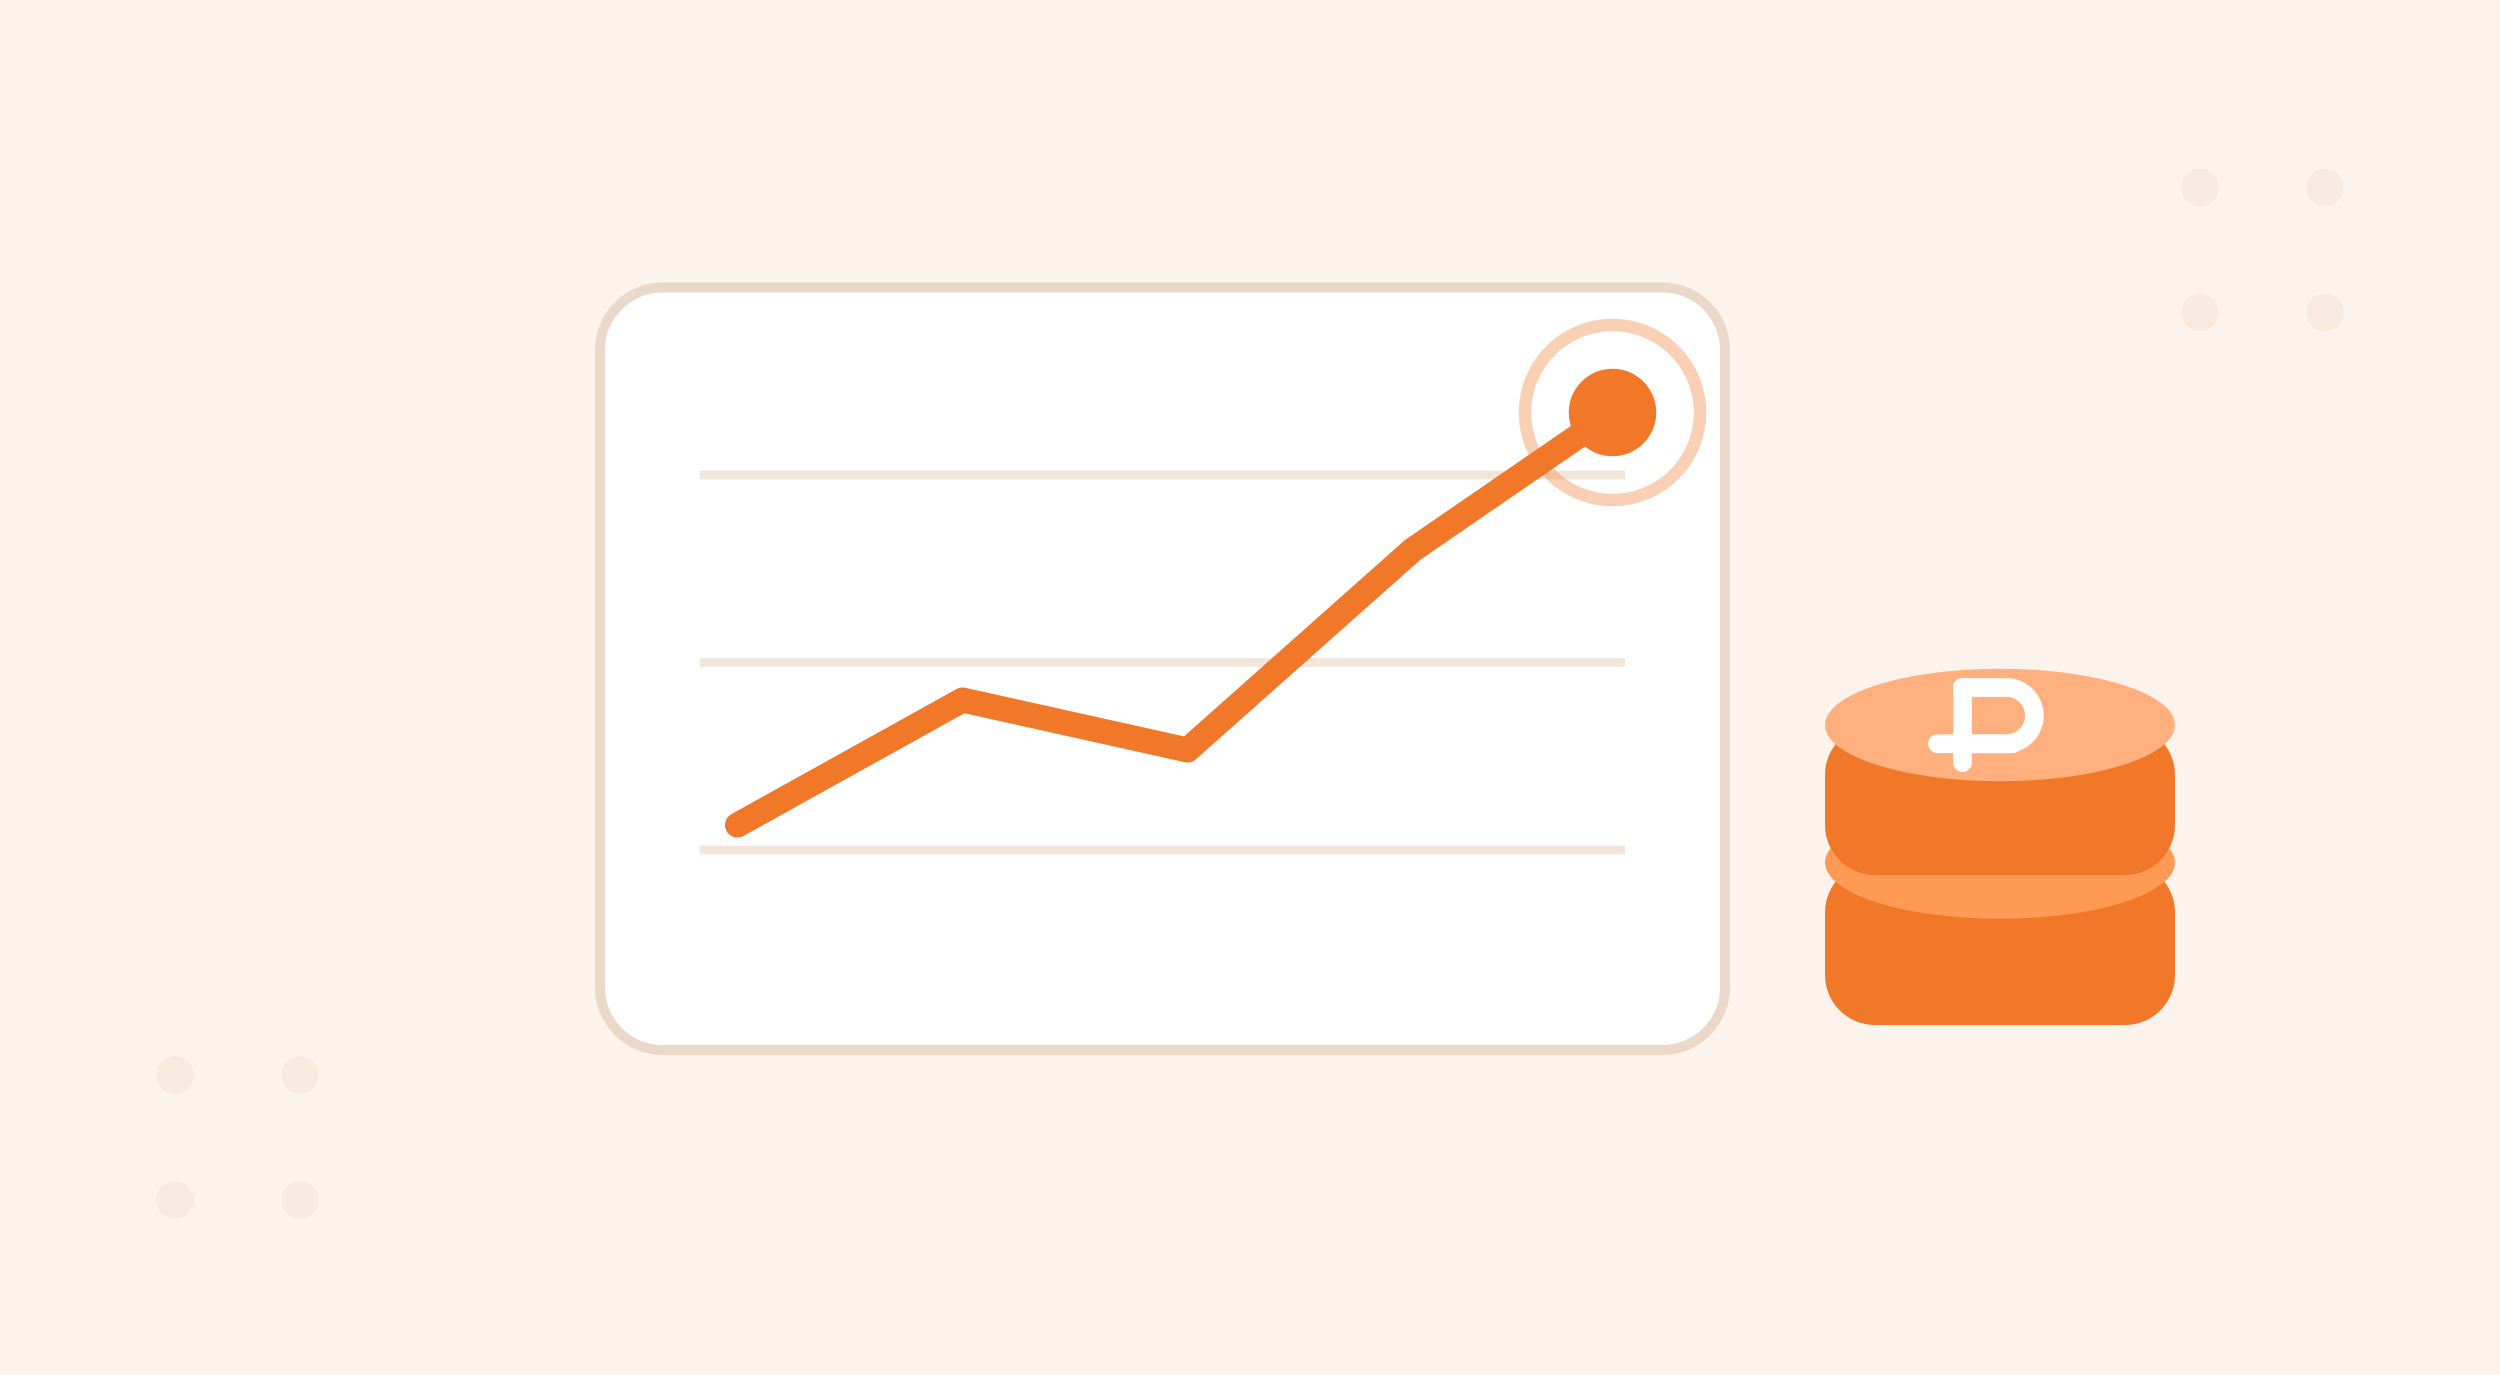
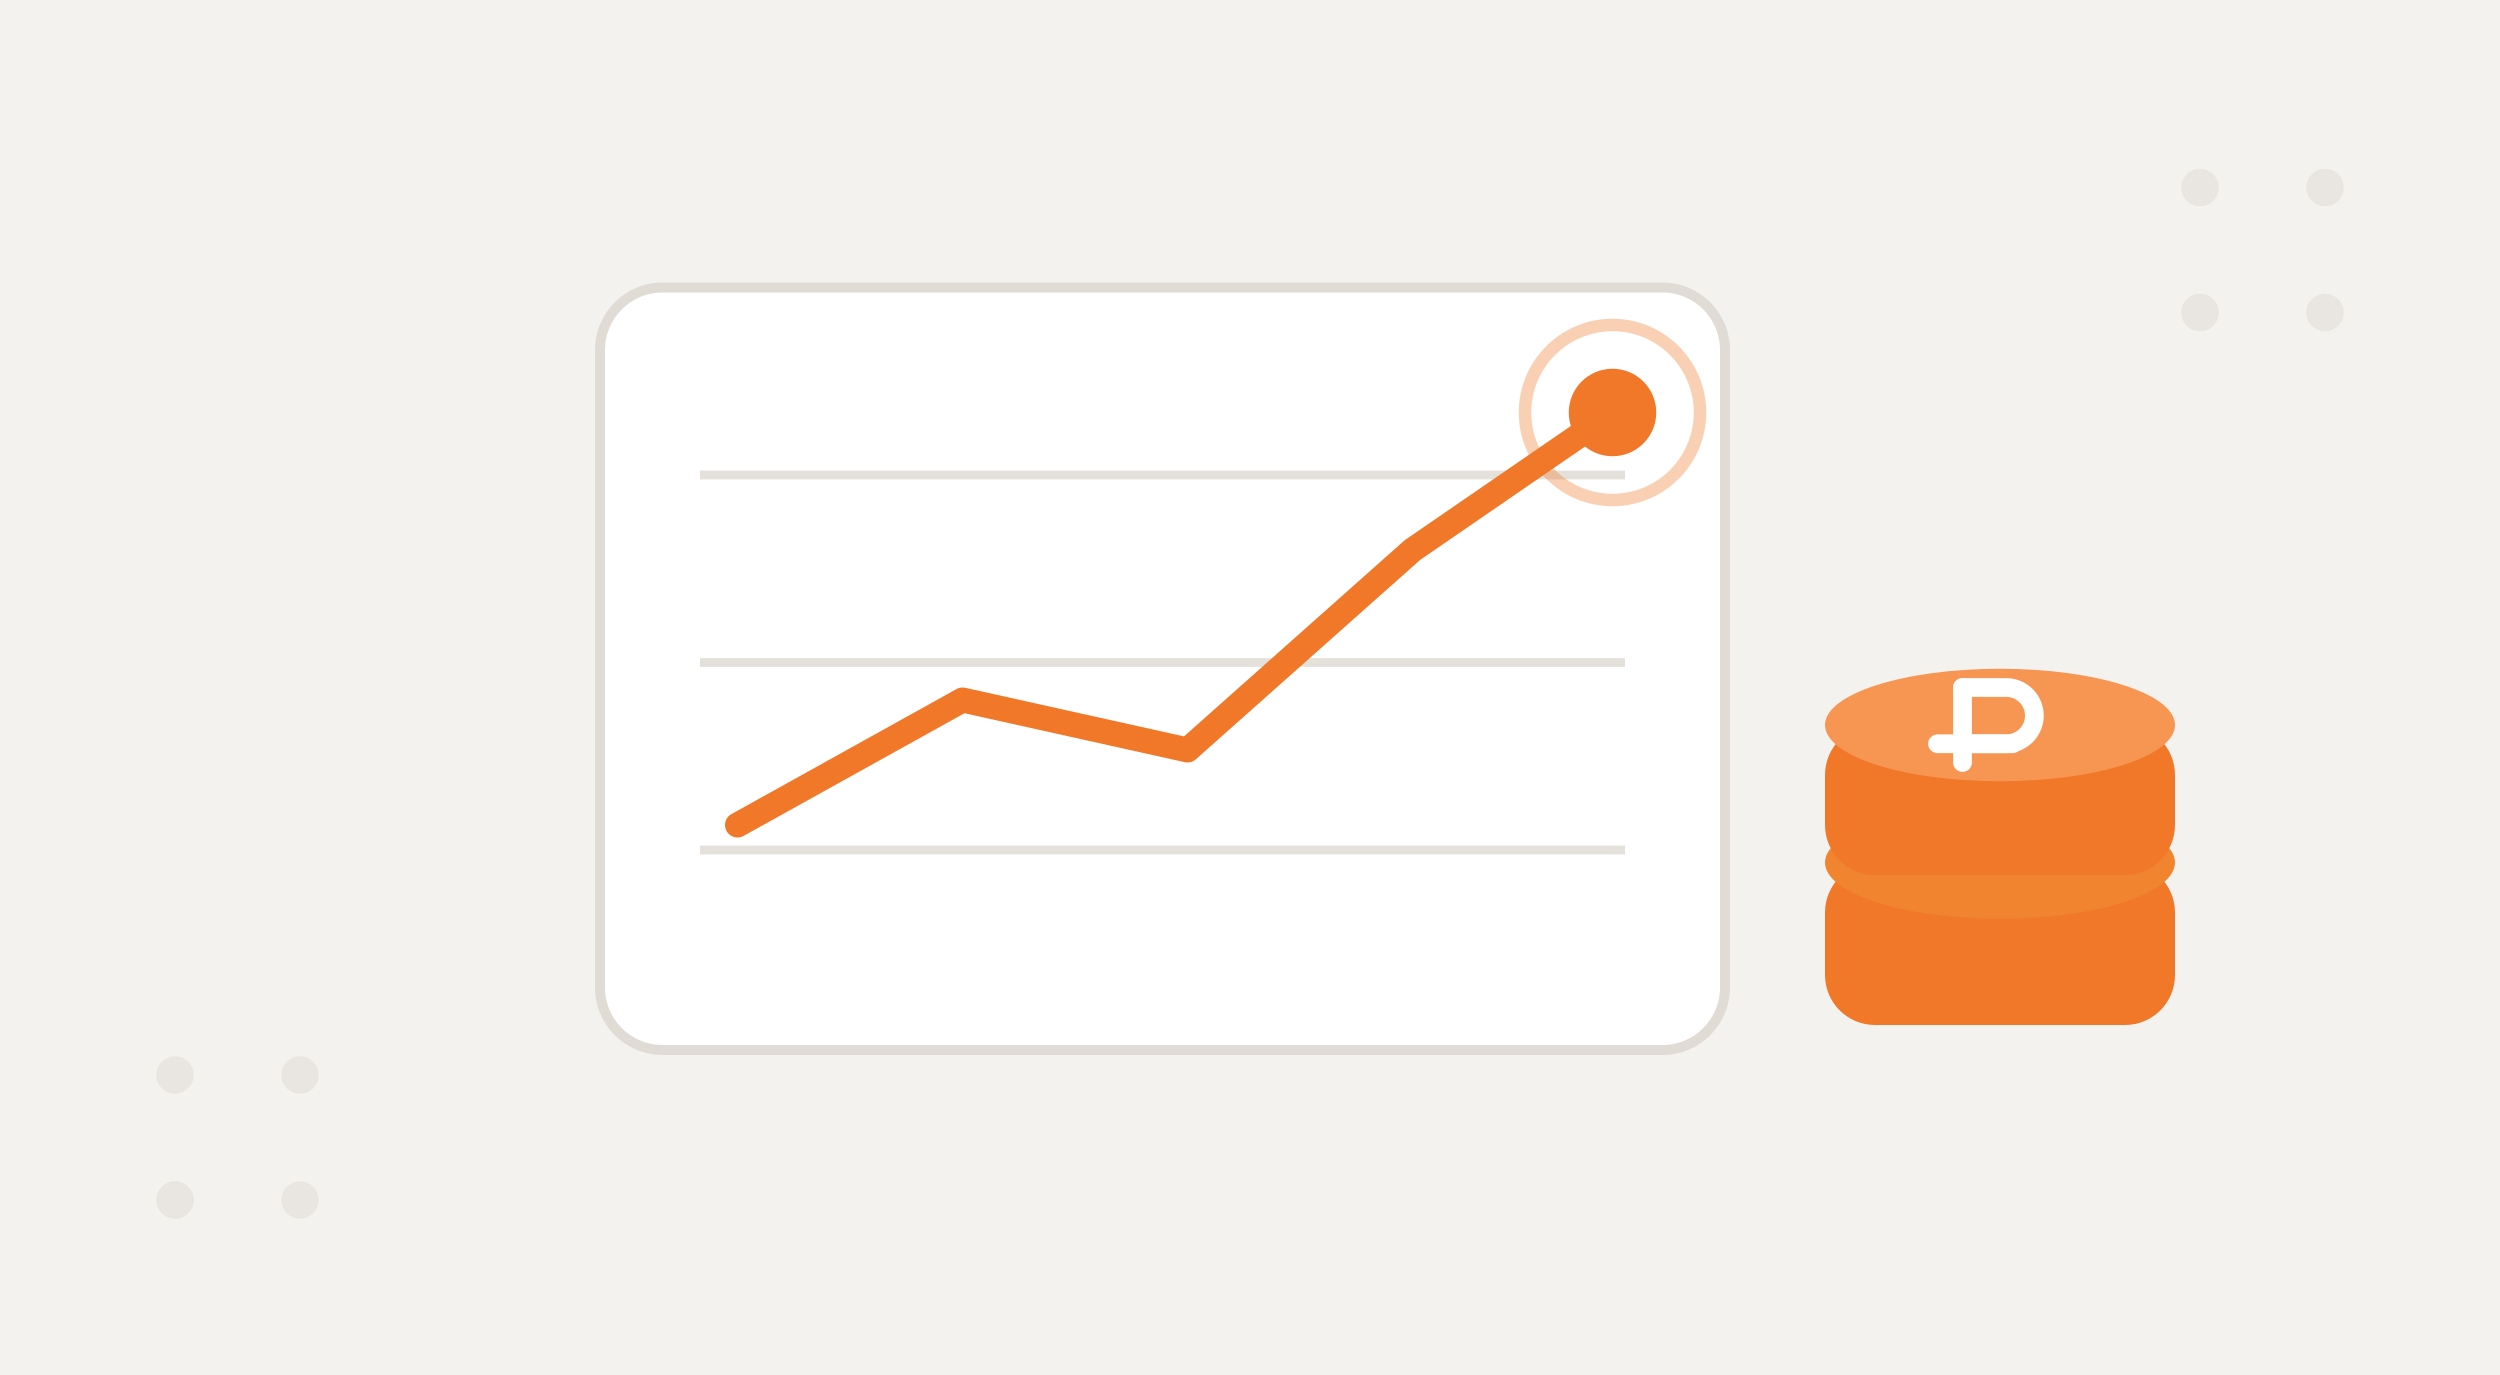
<svg xmlns="http://www.w3.org/2000/svg" viewBox="0 0 400 220" width="400" height="220" role="img" aria-label="Управленческий учёт: прибыль и деньги">
-   <rect width="400" height="220" fill="#FBF3EC" />
-   <g opacity="0.45" fill="#F5DFCB">
+   <rect width="400" height="220" fill="#F4F2EF" />
+   <g opacity="0.45" fill="#DCD7D0">
    <circle cx="352" cy="30" r="3" />
    <circle cx="372" cy="30" r="3" />
    <circle cx="352" cy="50" r="3" />
    <circle cx="372" cy="50" r="3" />
    <circle cx="28" cy="172" r="3" />
    <circle cx="48" cy="172" r="3" />
    <circle cx="28" cy="192" r="3" />
    <circle cx="48" cy="192" r="3" />
  </g>
-   <rect x="96" y="46" width="180" height="122" rx="10" fill="#fff" stroke="#EAD9C9" stroke-width="1.6" />
-   <g stroke="#F2E6DA" stroke-width="1.4">
+   <rect x="96" y="46" width="180" height="122" rx="10" fill="#fff" stroke="#E0DBD4" stroke-width="1.6" />
+   <g stroke="#E4E0DA" stroke-width="1.4">
    <path d="M112 76h148" />
    <path d="M112 106h148" />
    <path d="M112 136h148" />
  </g>
  <path d="M118 132 154 112 190 120 226 88 258 66" fill="none" stroke="#F07828" stroke-width="4" stroke-linecap="round" stroke-linejoin="round" />
  <circle cx="258" cy="66" r="7" fill="#F07828" />
  <circle cx="258" cy="66" r="14" fill="none" stroke="#F07828" stroke-width="2" opacity="0.35" />
  <g transform="translate(292 112)">
    <rect x="0" y="26" width="56" height="26" rx="8" fill="#F07828" />
-     <ellipse cx="28" cy="26" rx="28" ry="9" fill="#FF9A55" />
+     <ellipse cx="28" cy="26" rx="28" ry="9" fill="#F0842F" />
    <rect x="0" y="4" width="56" height="24" rx="8" fill="#F07828" />
-     <ellipse cx="28" cy="4" rx="28" ry="9" fill="#FFB07E" />
+     <ellipse cx="28" cy="4" rx="28" ry="9" fill="#F79553" />
    <g stroke="#fff" stroke-width="3" stroke-linecap="round" fill="none">
      <path d="M22 -2v12" />
      <path d="M22 -2h7a4.5 4.5 0 0 1 0 9h-7" />
      <path d="M18 7h12" />
    </g>
  </g>
</svg>
